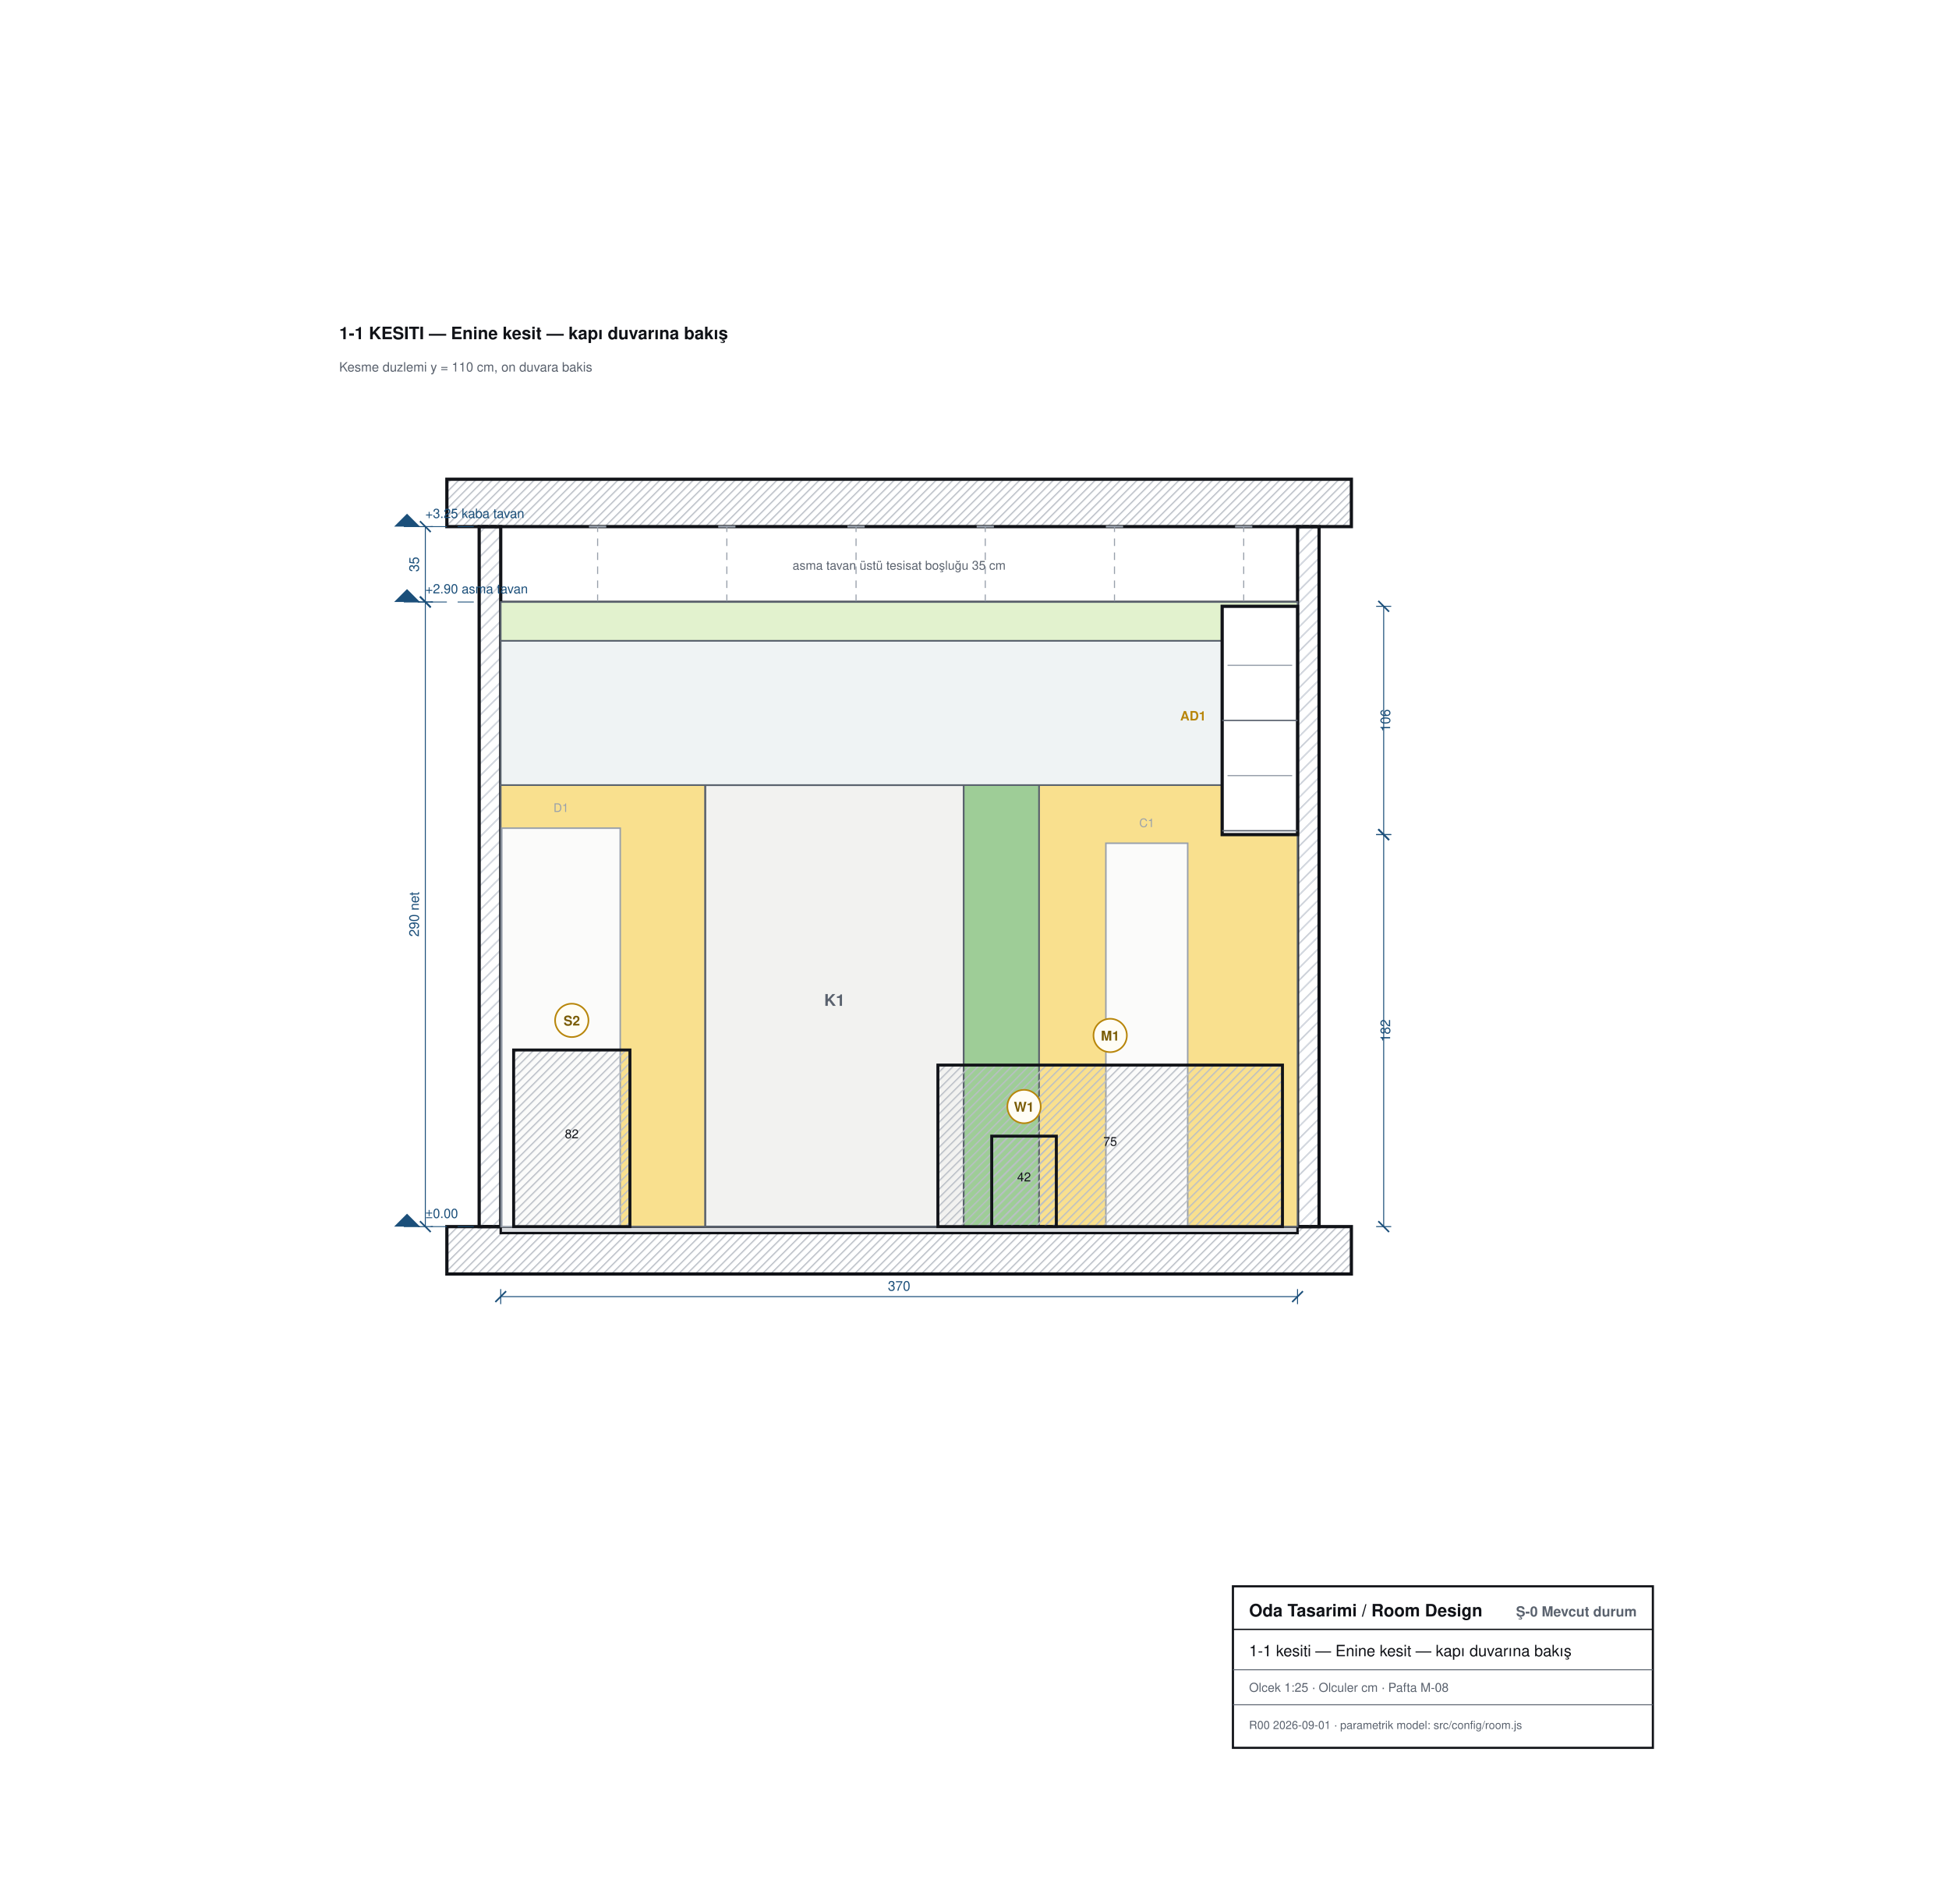
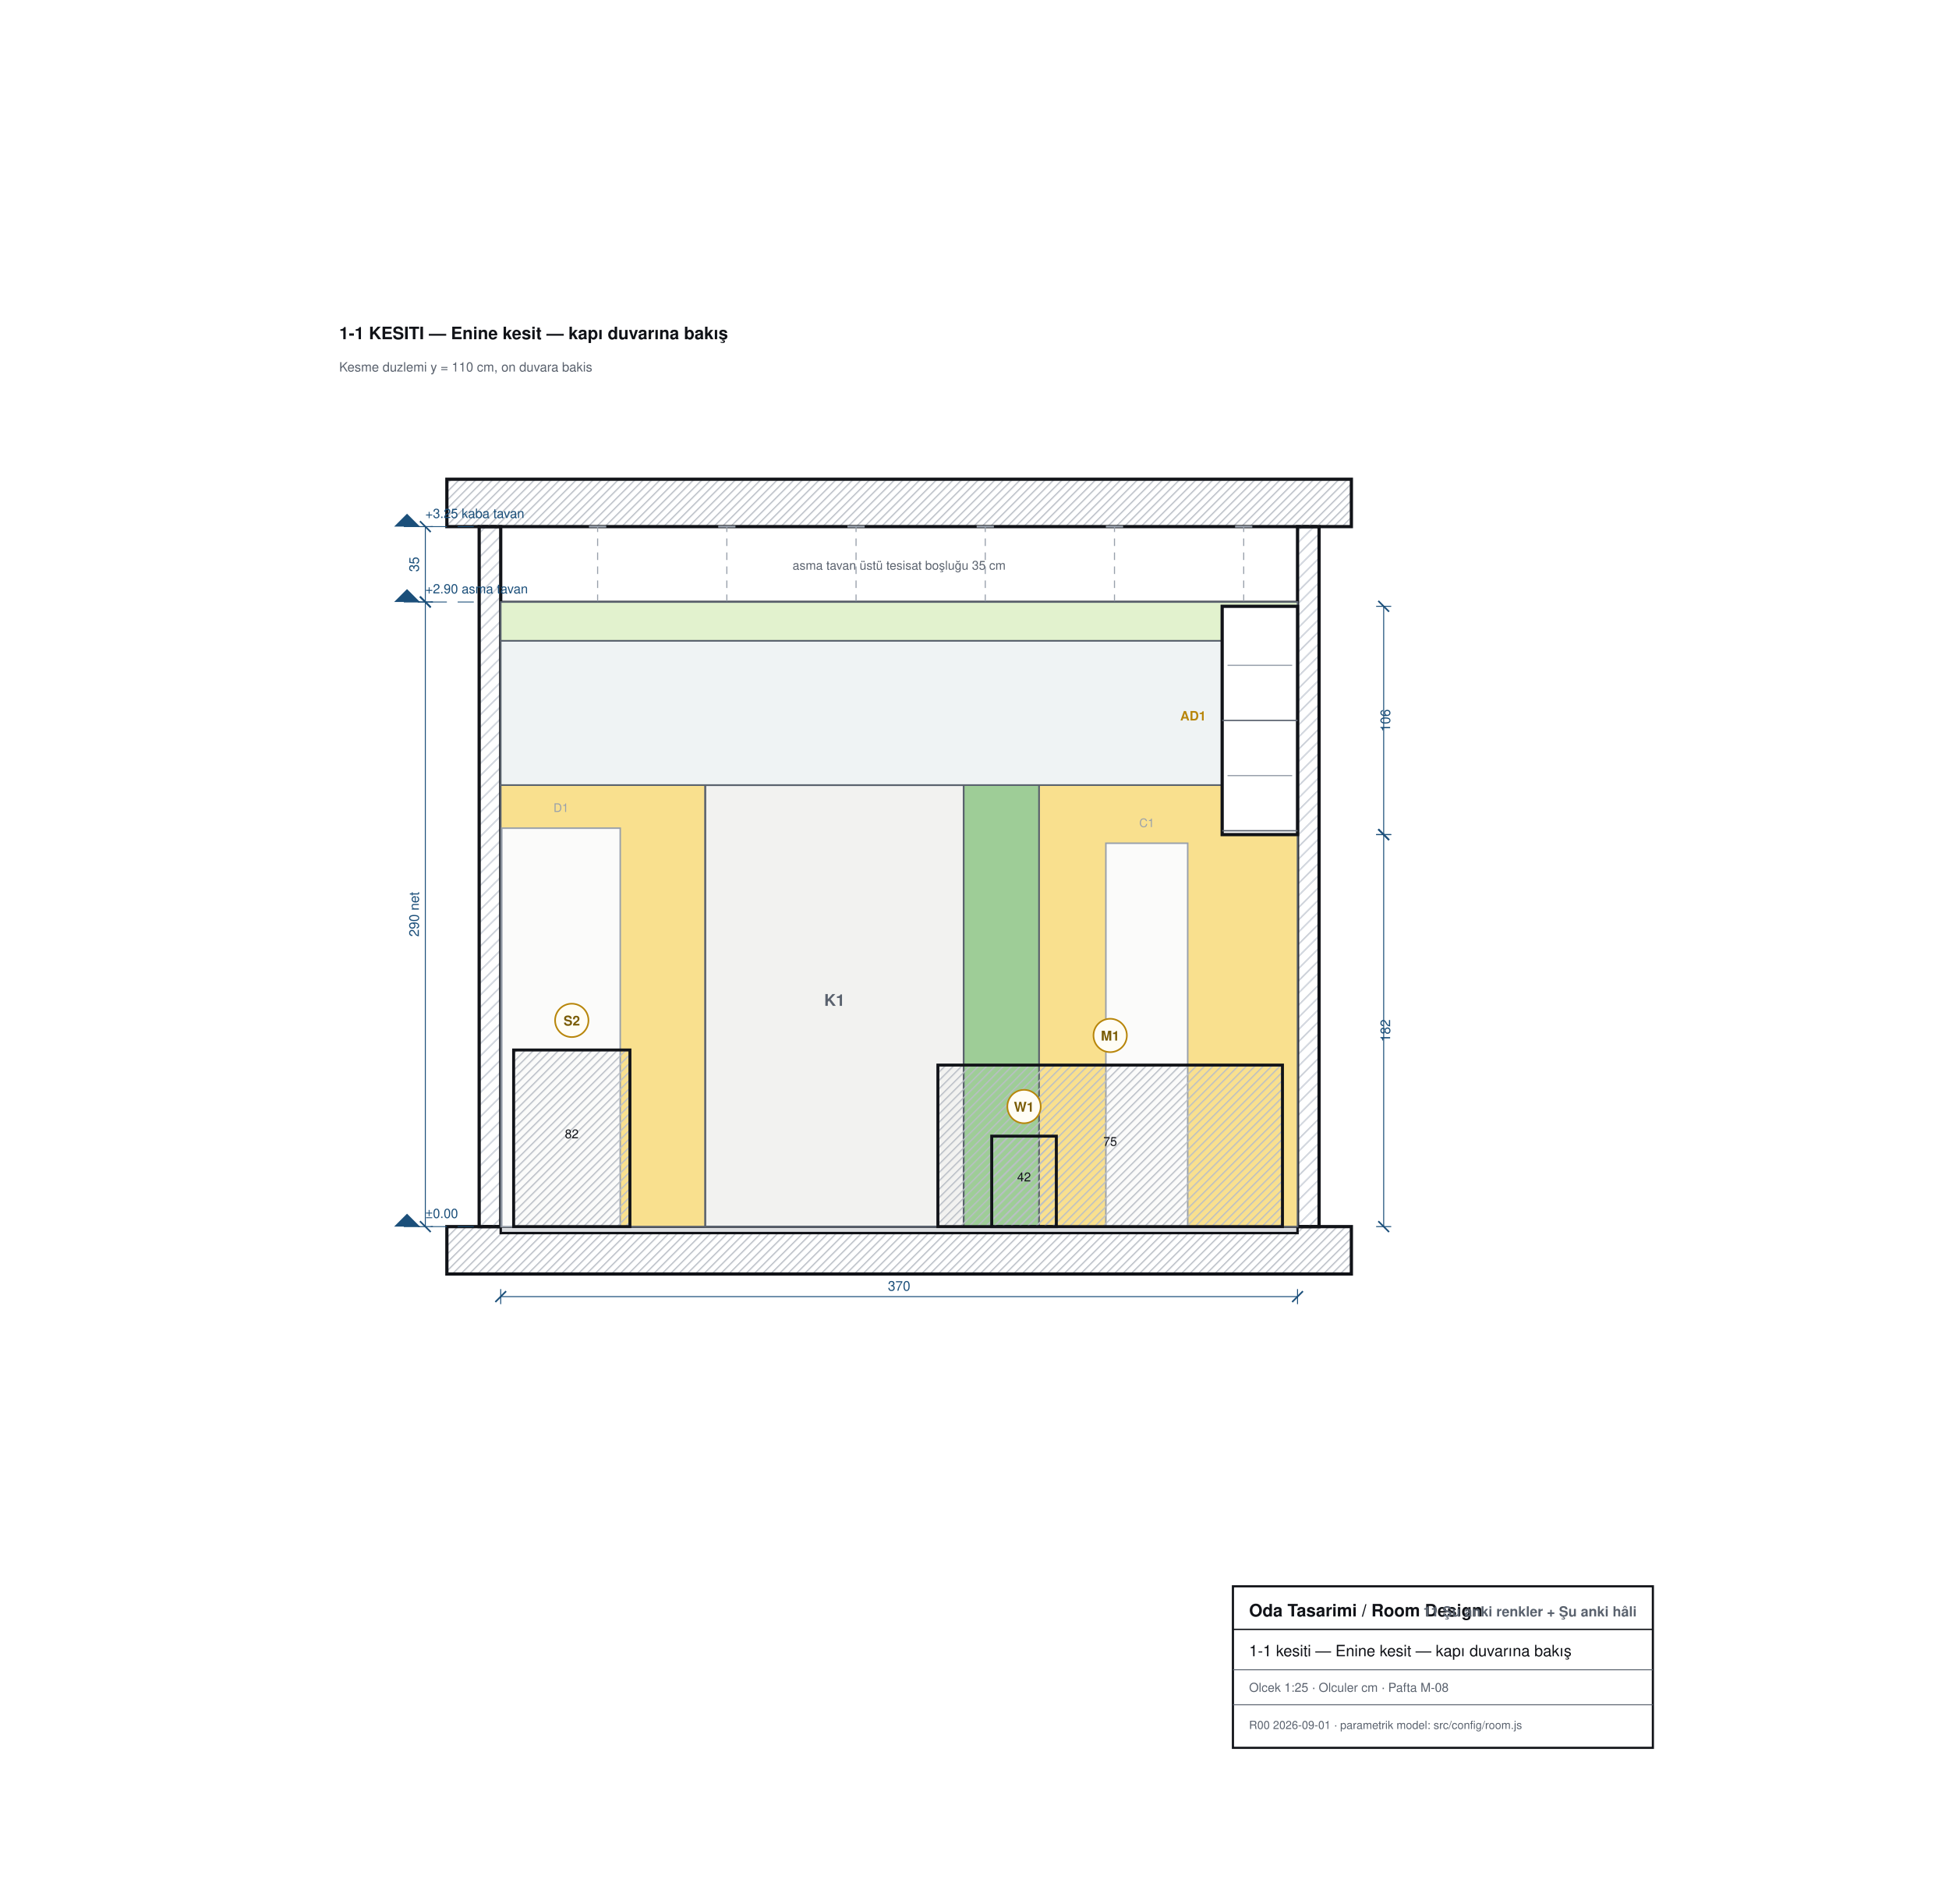
<svg xmlns="http://www.w3.org/2000/svg" width="362mm" height="353.6mm" viewBox="0 0 362 353.6" font-family="Helvetica,Arial,sans-serif">
  <rect width="362" height="353.6" fill="#ffffff" />
  <defs>
    <pattern id="hs" width="1.6" height="1.6" patternTransform="rotate(45)" patternUnits="userSpaceOnUse">
      <line x1="0" y1="0" x2="0" y2="1.6" stroke="#c9ced6" stroke-width="0.55" />
    </pattern>
    <pattern id="hc" width="1.1" height="1.1" patternTransform="rotate(45)" patternUnits="userSpaceOnUse">
      <line x1="0" y1="0" x2="0" y2="1.1" stroke="#b9bec6" stroke-width="0.45" />
    </pattern>
  </defs>
  <rect x="83.00" y="227.80" width="168.00" height="8.80" fill="url(#hc)" stroke="#111318" stroke-width="0.6" />
  <rect x="89.00" y="97.80" width="4.00" height="130.00" fill="url(#hs)" stroke="#111318" stroke-width="0.6" />
  <rect x="241.00" y="97.80" width="4.00" height="130.00" fill="url(#hs)" stroke="#111318" stroke-width="0.6" />
  <rect x="83.00" y="89.00" width="168.00" height="8.80" fill="url(#hc)" stroke="#111318" stroke-width="0.6" />
  <rect x="93.00" y="111.80" width="148.00" height="1.20" fill="#e9e4d8" stroke="#111318" stroke-width="0.45" />
  <line x1="111.00" y1="111.80" x2="111.00" y2="97.80" stroke="#98a0ab" stroke-width="0.2" stroke-dasharray="1.4 1.2" />
  <line x1="109.40" y1="97.80" x2="112.60" y2="97.80" stroke="#98a0ab" stroke-width="0.35" />
  <line x1="135.00" y1="111.80" x2="135.00" y2="97.80" stroke="#98a0ab" stroke-width="0.2" stroke-dasharray="1.4 1.2" />
  <line x1="133.40" y1="97.80" x2="136.60" y2="97.80" stroke="#98a0ab" stroke-width="0.35" />
  <line x1="159.00" y1="111.80" x2="159.00" y2="97.80" stroke="#98a0ab" stroke-width="0.2" stroke-dasharray="1.4 1.2" />
  <line x1="157.40" y1="97.80" x2="160.60" y2="97.80" stroke="#98a0ab" stroke-width="0.35" />
  <line x1="183.00" y1="111.80" x2="183.00" y2="97.80" stroke="#98a0ab" stroke-width="0.2" stroke-dasharray="1.4 1.2" />
  <line x1="181.40" y1="97.80" x2="184.60" y2="97.80" stroke="#98a0ab" stroke-width="0.35" />
  <line x1="207.00" y1="111.80" x2="207.00" y2="97.80" stroke="#98a0ab" stroke-width="0.2" stroke-dasharray="1.4 1.2" />
  <line x1="205.40" y1="97.80" x2="208.60" y2="97.80" stroke="#98a0ab" stroke-width="0.35" />
  <line x1="231.00" y1="111.80" x2="231.00" y2="97.80" stroke="#98a0ab" stroke-width="0.2" stroke-dasharray="1.4 1.2" />
  <line x1="229.40" y1="97.80" x2="232.60" y2="97.80" stroke="#98a0ab" stroke-width="0.35" />
  <rect x="93.00" y="227.80" width="148.00" height="1.20" fill="#dcdee1" stroke="#111318" stroke-width="0.45" />
  <text x="167.00" y="105.80" font-size="2.3" fill="#5a626e" text-anchor="middle">asma tavan üstü tesisat boşluğu  35 cm</text>
  <rect x="93.00" y="145.80" width="38.00" height="82.00" fill="#f9e08e" stroke="#5a626e" stroke-width="0.3" />
  <rect x="131.00" y="145.80" width="48.00" height="82.00" fill="#f2f2f0" stroke="#5a626e" stroke-width="0.35" />
  <text x="155.00" y="186.80" font-size="3" fill="#5a626e" text-anchor="middle" font-weight="700">K1</text>
  <rect x="179.00" y="145.80" width="14.00" height="82.00" fill="#9ecd97" stroke="#5a626e" stroke-width="0.3" />
  <rect x="193.00" y="145.80" width="48.00" height="82.00" fill="#f9e08e" stroke="#5a626e" stroke-width="0.3" />
  <rect x="93.00" y="119.00" width="148.00" height="26.80" fill="#eff3f4" stroke="#5a626e" stroke-width="0.3" />
  <rect x="93.00" y="111.80" width="148.00" height="7.20" fill="#e2f2ce" stroke="#5a626e" stroke-width="0.3" />
  <rect x="227.00" y="112.60" width="14.00" height="42.40" fill="#ffffff" stroke="#111318" stroke-width="0.6" />
  <line x1="227.00" y1="154.28" x2="241.00" y2="154.28" stroke="#5a626e" stroke-width="0.25" />
  <line x1="228.00" y1="144.04" x2="240.00" y2="144.04" stroke="#98a0ab" stroke-width="0.22" />
  <line x1="227.00" y1="133.80" x2="241.00" y2="133.80" stroke="#5a626e" stroke-width="0.25" />
  <line x1="228.00" y1="123.56" x2="240.00" y2="123.56" stroke="#98a0ab" stroke-width="0.22" />
  <text x="224.00" y="133.80" font-size="2.4" fill="#b8860b" text-anchor="end" font-weight="700">AD1</text>
  <line x1="258.40" y1="112.60" x2="255.60" y2="112.60" stroke="#1b4f7a" stroke-width="0.18" />
  <line x1="258.40" y1="155.00" x2="255.60" y2="155.00" stroke="#1b4f7a" stroke-width="0.18" />
  <line x1="257.00" y1="112.60" x2="257.00" y2="155.00" stroke="#1b4f7a" stroke-width="0.18" />
  <line x1="256.00" y1="111.60" x2="258.00" y2="113.60" stroke="#1b4f7a" stroke-width="0.3" />
  <line x1="256.00" y1="154.00" x2="258.00" y2="156.00" stroke="#1b4f7a" stroke-width="0.3" />
  <text x="258.20" y="133.80" font-size="2.5" fill="#1b4f7a" text-anchor="middle" transform="rotate(-90 258.20 133.80)">106</text>
  <line x1="258.40" y1="155.00" x2="255.60" y2="155.00" stroke="#1b4f7a" stroke-width="0.18" />
  <line x1="258.40" y1="227.80" x2="255.60" y2="227.80" stroke="#1b4f7a" stroke-width="0.18" />
  <line x1="257.00" y1="155.00" x2="257.00" y2="227.80" stroke="#1b4f7a" stroke-width="0.18" />
  <line x1="256.00" y1="154.00" x2="258.00" y2="156.00" stroke="#1b4f7a" stroke-width="0.3" />
  <line x1="256.00" y1="226.80" x2="258.00" y2="228.80" stroke="#1b4f7a" stroke-width="0.3" />
  <text x="258.20" y="191.40" font-size="2.5" fill="#1b4f7a" text-anchor="middle" transform="rotate(-90 258.20 191.40)">182</text>
  <rect x="93.20" y="153.80" width="22.00" height="74.00" fill="#fbfbfa" stroke="#98a0ab" stroke-width="0.28" />
  <text x="104.20" y="150.80" font-size="2.2" fill="#98a0ab" text-anchor="middle">D1</text>
  <rect x="205.40" y="156.60" width="15.20" height="71.20" fill="#fbfbfa" stroke="#98a0ab" stroke-width="0.28" />
  <text x="213.00" y="153.60" font-size="2.2" fill="#98a0ab" text-anchor="middle">C1</text>
  <rect x="174.20" y="197.80" width="64.00" height="30.00" fill="url(#hc)" stroke="#111318" stroke-width="0.55" />
  <circle cx="206.20" cy="192.30" r="3.10" fill="#fffdf5" stroke="#b8860b" stroke-width="0.3" />
  <text x="206.20" y="193.25" font-size="2.5" fill="#7a5c05" text-anchor="middle" font-weight="700">M1</text>
  <text x="206.20" y="212.80" font-size="2.3" fill="#111318" text-anchor="middle">75</text>
  <rect x="95.40" y="195.00" width="21.60" height="32.80" fill="url(#hc)" stroke="#111318" stroke-width="0.55" />
  <circle cx="106.20" cy="189.50" r="3.10" fill="#fffdf5" stroke="#b8860b" stroke-width="0.3" />
  <text x="106.20" y="190.45" font-size="2.5" fill="#7a5c05" text-anchor="middle" font-weight="700">S2</text>
  <text x="106.20" y="211.40" font-size="2.3" fill="#111318" text-anchor="middle">82</text>
  <rect x="184.20" y="211.00" width="12.00" height="16.80" fill="url(#hc)" stroke="#111318" stroke-width="0.55" />
  <circle cx="190.20" cy="205.50" r="3.10" fill="#fffdf5" stroke="#b8860b" stroke-width="0.3" />
  <text x="190.20" y="206.45" font-size="2.5" fill="#7a5c05" text-anchor="middle" font-weight="700">W1</text>
  <text x="190.20" y="219.40" font-size="2.3" fill="#111318" text-anchor="middle">42</text>
  <line x1="75.00" y1="227.80" x2="89.00" y2="227.80" stroke="#1b4f7a" stroke-width="0.16" stroke-dasharray="3 2" />
  <path d="M 78.00 227.80 l -2.4 -2.4 l -2.4 2.4 z" fill="#1b4f7a" />
  <text x="79.00" y="226.20" font-size="2.4" fill="#1b4f7a" text-anchor="start">±0.00</text>
  <line x1="75.00" y1="111.80" x2="89.00" y2="111.80" stroke="#1b4f7a" stroke-width="0.16" stroke-dasharray="3 2" />
  <path d="M 78.00 111.80 l -2.4 -2.4 l -2.4 2.4 z" fill="#1b4f7a" />
  <text x="79.00" y="110.20" font-size="2.4" fill="#1b4f7a" text-anchor="start">+2.90 asma tavan</text>
  <line x1="75.00" y1="97.80" x2="89.00" y2="97.80" stroke="#1b4f7a" stroke-width="0.16" stroke-dasharray="3 2" />
  <path d="M 78.00 97.80 l -2.4 -2.4 l -2.4 2.4 z" fill="#1b4f7a" />
  <text x="79.00" y="96.20" font-size="2.4" fill="#1b4f7a" text-anchor="start">+3.25 kaba tavan</text>
  <line x1="77.60" y1="111.80" x2="80.40" y2="111.80" stroke="#1b4f7a" stroke-width="0.18" />
  <line x1="77.60" y1="227.80" x2="80.40" y2="227.80" stroke="#1b4f7a" stroke-width="0.18" />
  <line x1="79.00" y1="111.80" x2="79.00" y2="227.80" stroke="#1b4f7a" stroke-width="0.18" />
  <line x1="78.00" y1="110.80" x2="80.00" y2="112.80" stroke="#1b4f7a" stroke-width="0.3" />
  <line x1="78.00" y1="226.80" x2="80.00" y2="228.80" stroke="#1b4f7a" stroke-width="0.3" />
  <text x="77.80" y="169.80" font-size="2.5" fill="#1b4f7a" text-anchor="middle" transform="rotate(-90 77.80 169.80)">290 net</text>
  <line x1="77.60" y1="97.80" x2="80.40" y2="97.80" stroke="#1b4f7a" stroke-width="0.18" />
  <line x1="77.60" y1="111.80" x2="80.40" y2="111.80" stroke="#1b4f7a" stroke-width="0.18" />
  <line x1="79.00" y1="97.80" x2="79.00" y2="111.80" stroke="#1b4f7a" stroke-width="0.18" />
  <line x1="78.00" y1="96.80" x2="80.00" y2="98.80" stroke="#1b4f7a" stroke-width="0.3" />
  <line x1="78.00" y1="110.80" x2="80.00" y2="112.80" stroke="#1b4f7a" stroke-width="0.3" />
  <text x="77.80" y="104.80" font-size="2.5" fill="#1b4f7a" text-anchor="middle" transform="rotate(-90 77.80 104.80)">35</text>
  <line x1="93.00" y1="239.40" x2="93.00" y2="242.20" stroke="#1b4f7a" stroke-width="0.18" />
  <line x1="241.00" y1="239.40" x2="241.00" y2="242.20" stroke="#1b4f7a" stroke-width="0.18" />
  <line x1="93.00" y1="240.80" x2="241.00" y2="240.80" stroke="#1b4f7a" stroke-width="0.18" />
  <line x1="92.00" y1="241.80" x2="94.00" y2="239.80" stroke="#1b4f7a" stroke-width="0.3" />
  <line x1="240.00" y1="241.80" x2="242.00" y2="239.80" stroke="#1b4f7a" stroke-width="0.3" />
  <text x="167.00" y="239.70" font-size="2.5" fill="#1b4f7a" text-anchor="middle">370</text>
  <text x="63.00" y="63.00" font-size="3.2" fill="#111318" text-anchor="start" font-weight="700">1-1 KESITI — Enine kesit — kapı duvarına bakış</text>
  <text x="63.00" y="69.00" font-size="2.4" fill="#5a626e" text-anchor="start">Kesme duzlemi y = 110 cm, on duvara bakis</text>
  <rect x="229.00" y="294.60" width="78.00" height="30.00" fill="#ffffff" stroke="#111318" stroke-width="0.4" />
  <line x1="229.00" y1="302.60" x2="307.00" y2="302.60" stroke="#111318" stroke-width="0.25" />
  <line x1="229.00" y1="310.10" x2="307.00" y2="310.10" stroke="#5a626e" stroke-width="0.18" />
  <line x1="229.00" y1="316.60" x2="307.00" y2="316.60" stroke="#5a626e" stroke-width="0.18" />
  <text x="232.00" y="300.20" font-size="3.2" fill="#111318" text-anchor="start" font-weight="700">Oda Tasarimi / Room Design</text>
  <text x="232.00" y="307.60" font-size="2.9" fill="#111318" text-anchor="start">1-1 kesiti — Enine kesit — kapı duvarına bakış</text>
  <text x="232.00" y="314.20" font-size="2.3" fill="#5a626e" text-anchor="start">Olcek 1:25  ·  Olculer cm  ·  Pafta M-08</text>
-   <text x="304.00" y="300.20" font-size="2.6" fill="#5a626e" text-anchor="end" font-weight="700">Ş-0 Mevcut durum</text>
+   <text x="304.00" y="300.20" font-size="2.6" fill="#5a626e" text-anchor="end" font-weight="700">11 Şu anki renkler + Şu anki hâli</text>
  <text x="232.00" y="321.10" font-size="2.1" fill="#5a626e" text-anchor="start">R00  2026-09-01  ·  parametrik model: src/config/room.js</text>
</svg>
